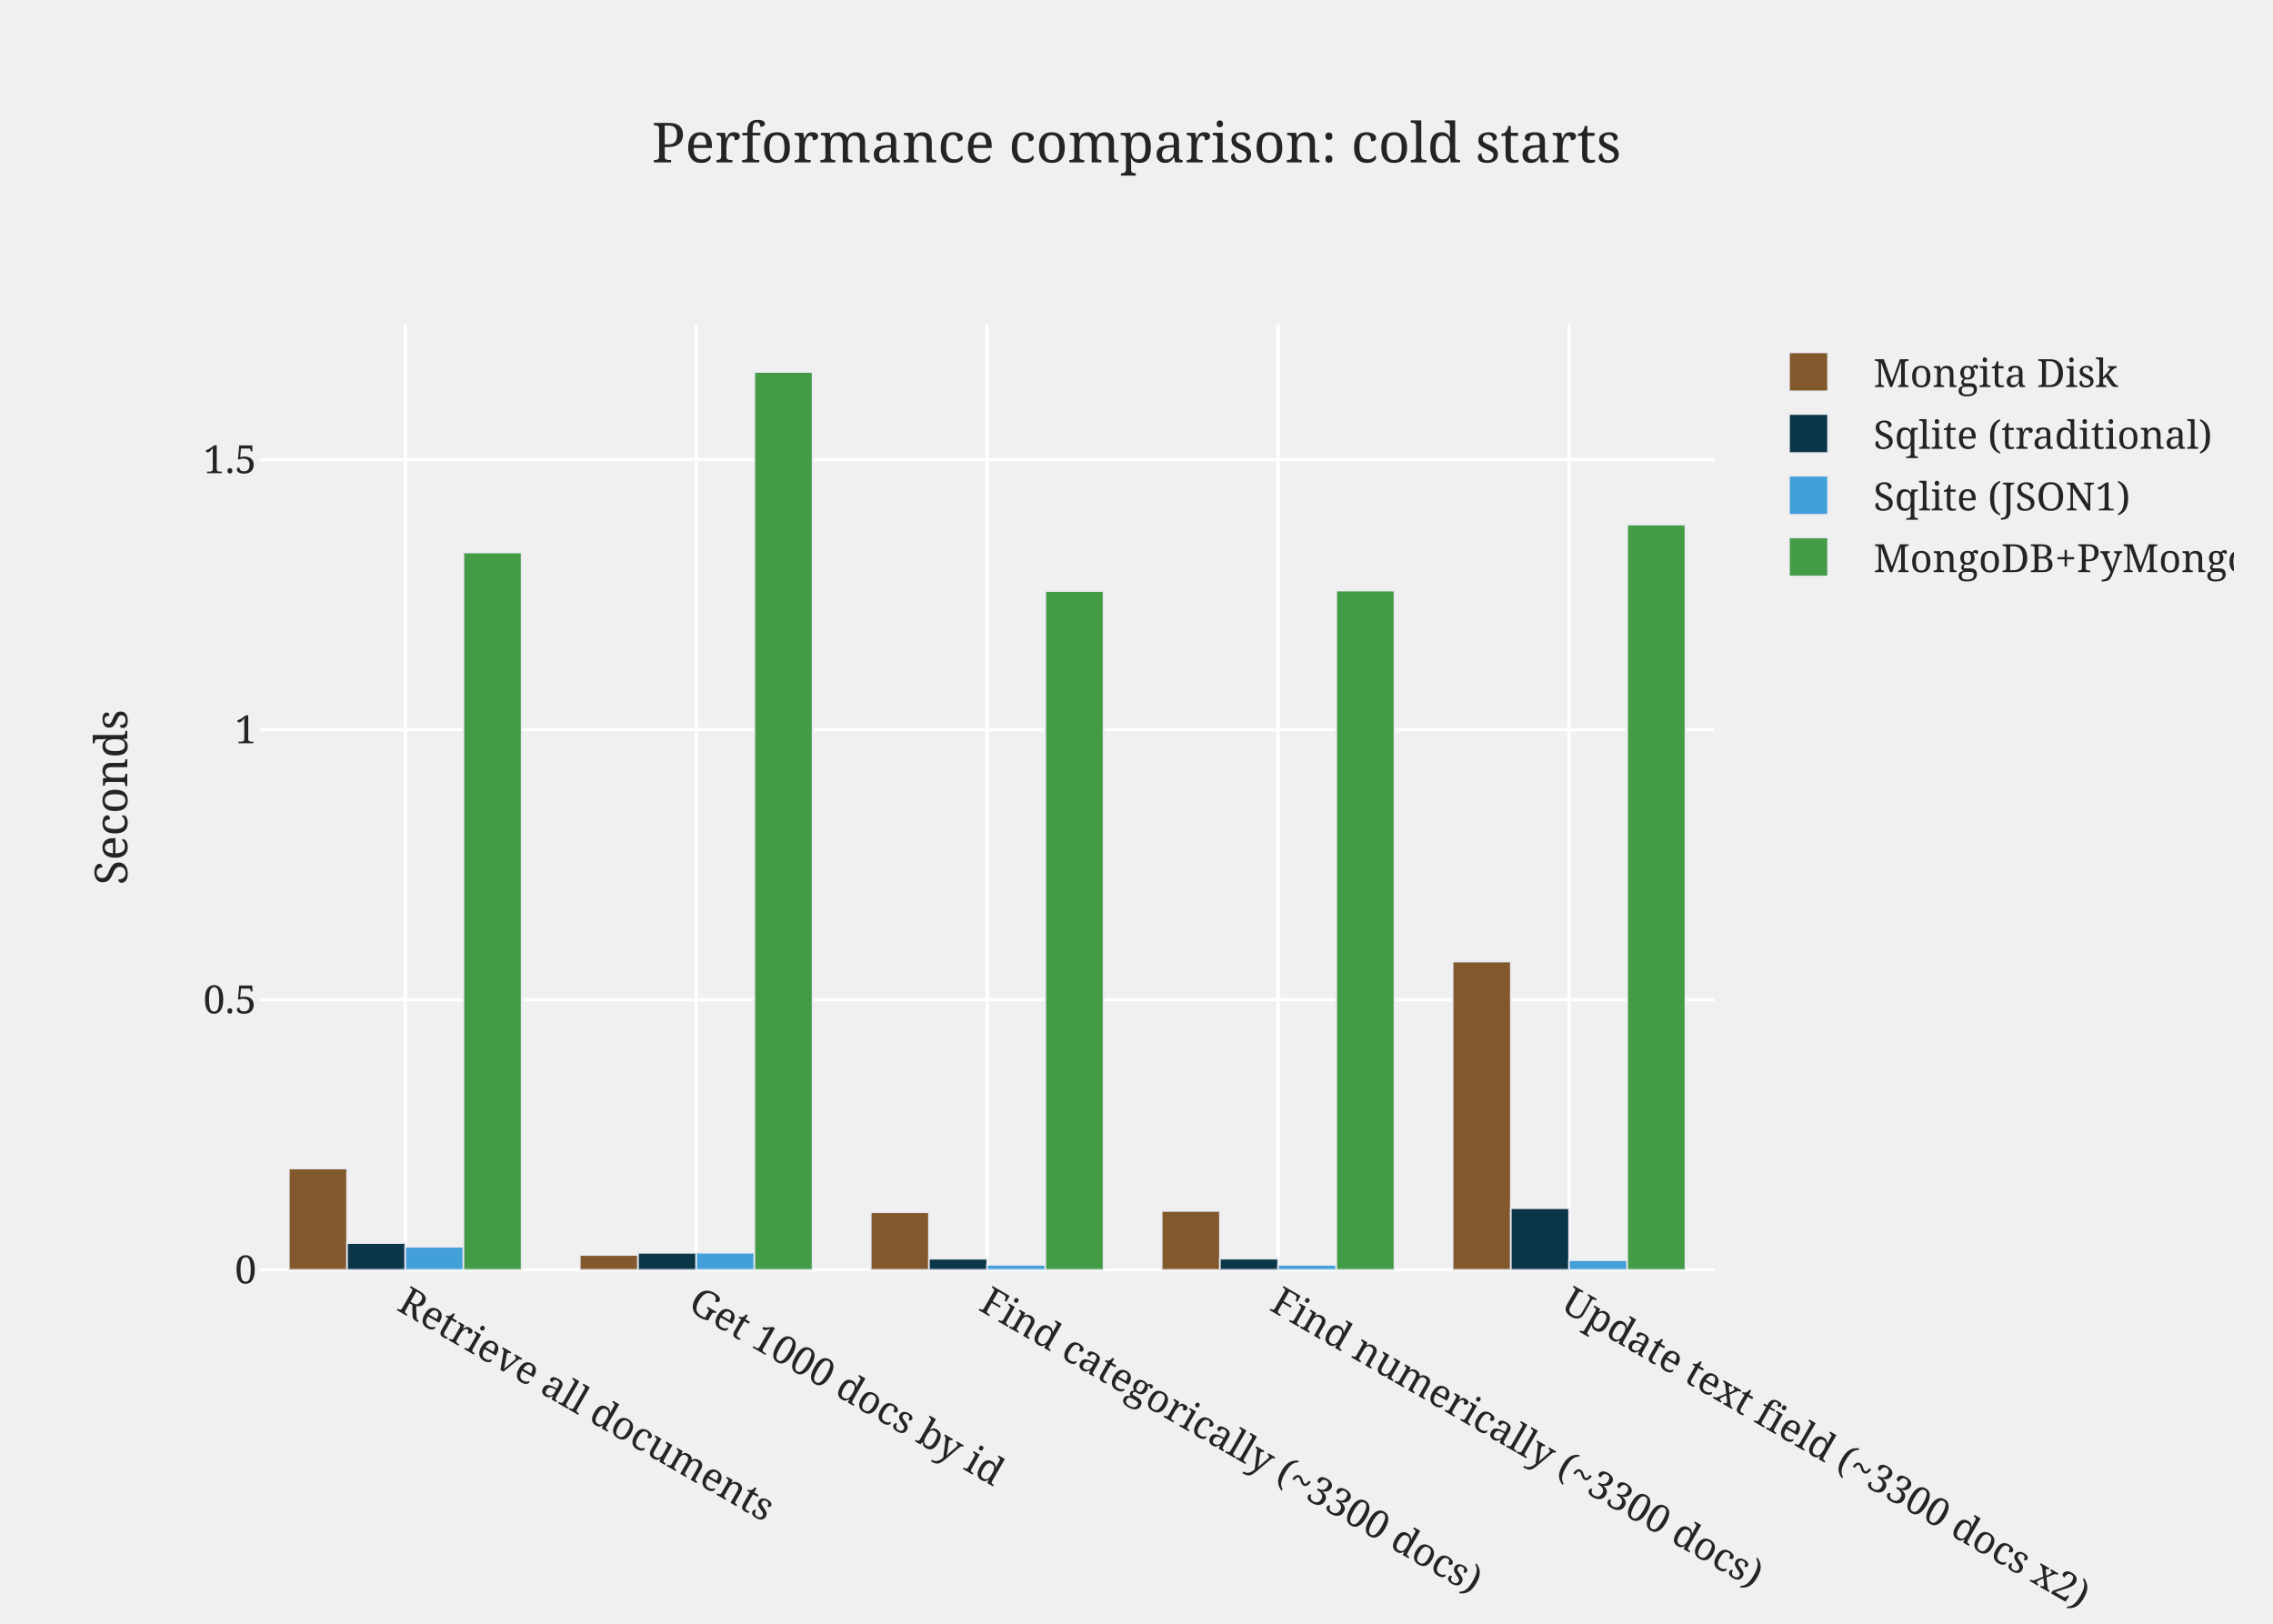
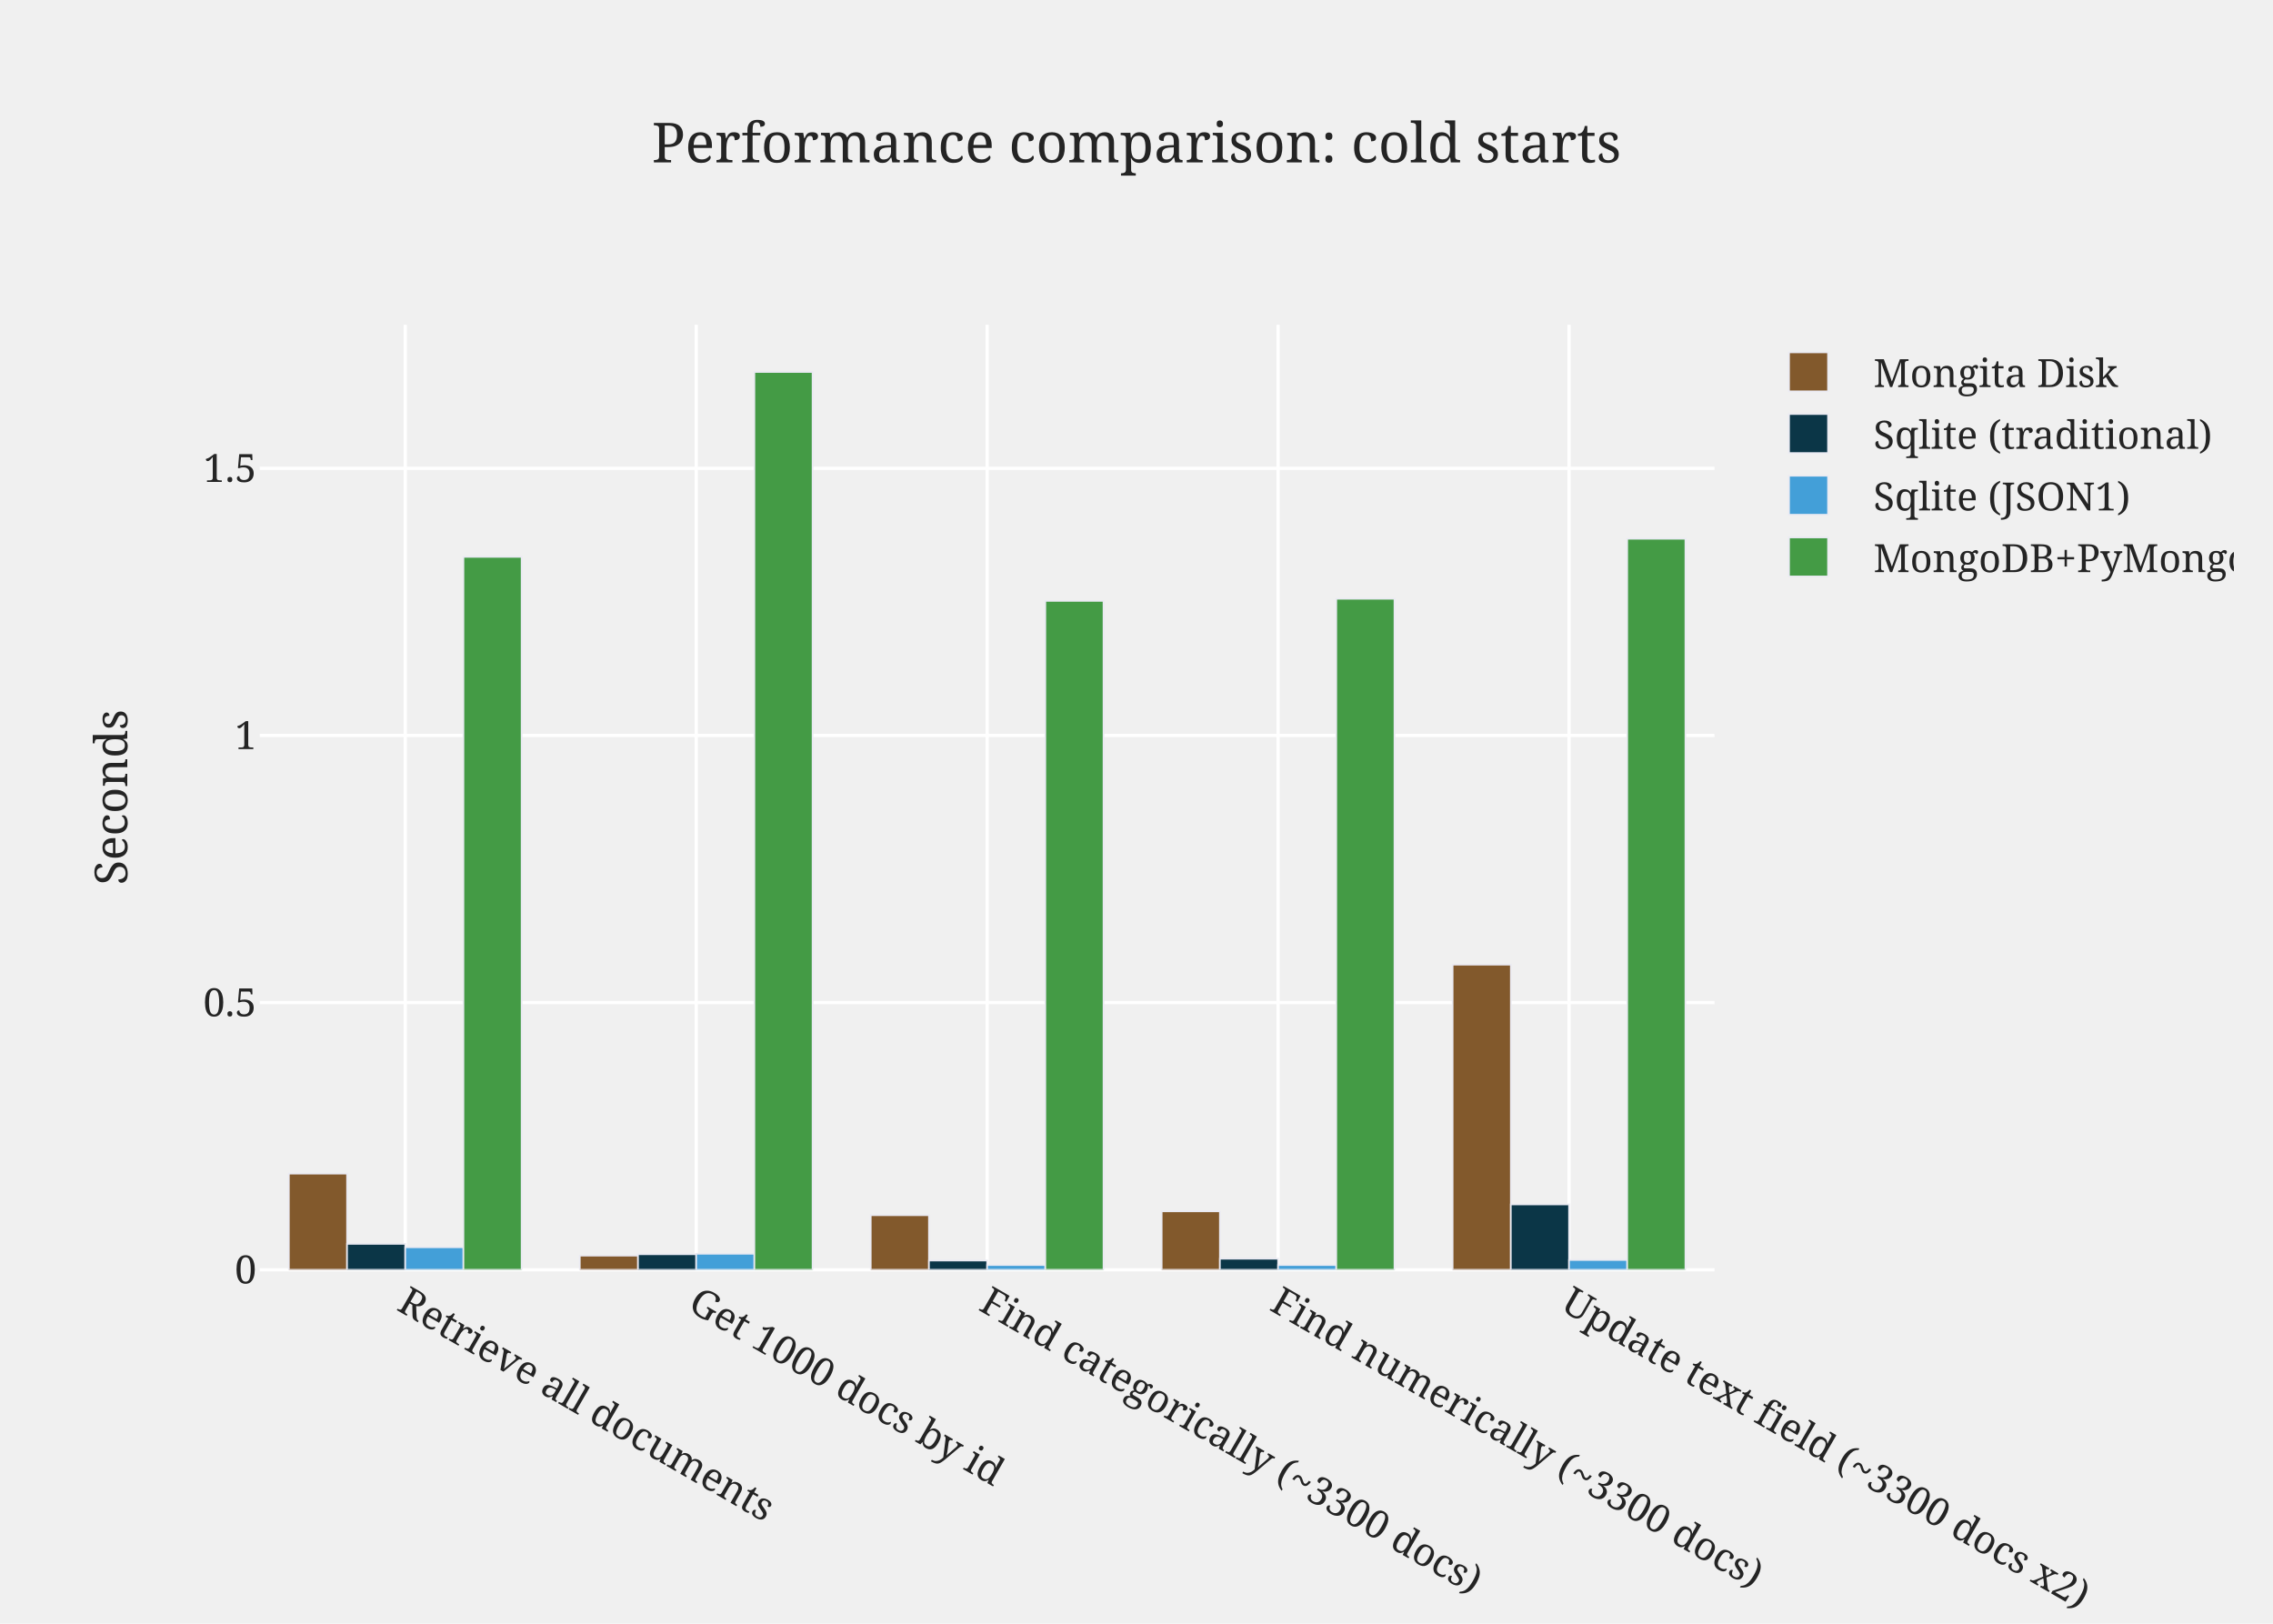
<svg xmlns="http://www.w3.org/2000/svg" class="main-svg" width="700" height="500" style="" viewBox="0 0 700 500">
  <rect x="0" y="0" width="700" height="500" style="fill: rgb(240, 240, 240); fill-opacity: 1;" />
-   <defs id="defs-7c7d19">
+   <defs id="defs-f5d117">
    <g class="clips">
-       <clipPath id="clip7c7d19xyplot" class="plotclip">
+       <clipPath id="clipf5d117xyplot" class="plotclip">
        <rect width="448" height="291" />
      </clipPath>
-       <clipPath class="axesclip" id="clip7c7d19x">
+       <clipPath class="axesclip" id="clipf5d117x">
        <rect x="80" y="0" width="448" height="500" />
      </clipPath>
-       <clipPath class="axesclip" id="clip7c7d19y">
+       <clipPath class="axesclip" id="clipf5d117y">
        <rect x="0" y="100" width="700" height="291" />
      </clipPath>
-       <clipPath class="axesclip" id="clip7c7d19xy">
+       <clipPath class="axesclip" id="clipf5d117xy">
        <rect x="80" y="100" width="448" height="291" />
      </clipPath>
    </g>
    <g class="gradients" />
  </defs>
  <g class="bglayer" />
  <g class="layer-below">
    <g class="imagelayer" />
    <g class="shapelayer" />
  </g>
  <g class="cartesianlayer">
    <g class="subplot xy">
      <g class="layer-subplot">
        <g class="shapelayer" />
        <g class="imagelayer" />
      </g>
      <g class="gridlayer">
        <g class="x">
          <path class="xgrid crisp" transform="translate(124.8,0)" d="M0,100v291" style="stroke: rgb(255, 255, 255); stroke-opacity: 1; stroke-width: 1px;" />
          <path class="xgrid crisp" transform="translate(214.4,0)" d="M0,100v291" style="stroke: rgb(255, 255, 255); stroke-opacity: 1; stroke-width: 1px;" />
          <path class="xgrid crisp" transform="translate(304,0)" d="M0,100v291" style="stroke: rgb(255, 255, 255); stroke-opacity: 1; stroke-width: 1px;" />
          <path class="xgrid crisp" transform="translate(393.6,0)" d="M0,100v291" style="stroke: rgb(255, 255, 255); stroke-opacity: 1; stroke-width: 1px;" />
          <path class="xgrid crisp" transform="translate(483.2,0)" d="M0,100v291" style="stroke: rgb(255, 255, 255); stroke-opacity: 1; stroke-width: 1px;" />
        </g>
        <g class="y">
-           <path class="ygrid crisp" transform="translate(0,307.84)" d="M80,0h448" style="stroke: rgb(255, 255, 255); stroke-opacity: 1; stroke-width: 1px;" />
-           <path class="ygrid crisp" transform="translate(0,224.68)" d="M80,0h448" style="stroke: rgb(255, 255, 255); stroke-opacity: 1; stroke-width: 1px;" />
-           <path class="ygrid crisp" transform="translate(0,141.52)" d="M80,0h448" style="stroke: rgb(255, 255, 255); stroke-opacity: 1; stroke-width: 1px;" />
+           <path class="ygrid crisp" transform="translate(0,308.74)" d="M80,0h448" style="stroke: rgb(255, 255, 255); stroke-opacity: 1; stroke-width: 1px;" />
+           <path class="ygrid crisp" transform="translate(0,226.47)" d="M80,0h448" style="stroke: rgb(255, 255, 255); stroke-opacity: 1; stroke-width: 1px;" />
+           <path class="ygrid crisp" transform="translate(0,144.21)" d="M80,0h448" style="stroke: rgb(255, 255, 255); stroke-opacity: 1; stroke-width: 1px;" />
        </g>
      </g>
      <g class="zerolinelayer">
        <path class="yzl zl crisp" transform="translate(0,391)" d="M80,0h448" style="stroke: rgb(255, 255, 255); stroke-opacity: 1; stroke-width: 1px;" />
      </g>
      <path class="xlines-below" />
      <path class="ylines-below" />
      <g class="overlines-below" />
      <g class="xaxislayer-below" />
      <g class="yaxislayer-below" />
      <g class="overaxes-below" />
-       <g class="plot" transform="translate(80,100)" clip-path="url('#clip7c7d19xyplot')">
+       <g class="plot" transform="translate(80,100)" clip-path="url('#clipf5d117xyplot')">
        <g class="barlayer mlayer">
          <g class="trace bars" style="opacity: 1;">
            <g class="points">
              <g class="point">
-                 <path d="M8.96,291V259.83H26.88V291Z" style="vector-effect: non-scaling-stroke; opacity: 1; stroke-width: 0.5px; fill: rgb(130, 89, 44); fill-opacity: 1; stroke: rgb(234, 234, 242); stroke-opacity: 1;" />
-               </g>
-               <g class="point">
-                 <path d="M98.56,291V286.45H116.48V291Z" style="vector-effect: non-scaling-stroke; opacity: 1; stroke-width: 0.5px; fill: rgb(130, 89, 44); fill-opacity: 1; stroke: rgb(234, 234, 242); stroke-opacity: 1;" />
-               </g>
-               <g class="point">
-                 <path d="M188.16,291V273.29H206.08V291Z" style="vector-effect: non-scaling-stroke; opacity: 1; stroke-width: 0.5px; fill: rgb(130, 89, 44); fill-opacity: 1; stroke: rgb(234, 234, 242); stroke-opacity: 1;" />
-               </g>
-               <g class="point">
-                 <path d="M277.76,291V272.89H295.68V291Z" style="vector-effect: non-scaling-stroke; opacity: 1; stroke-width: 0.5px; fill: rgb(130, 89, 44); fill-opacity: 1; stroke: rgb(234, 234, 242); stroke-opacity: 1;" />
-               </g>
-               <g class="point">
-                 <path d="M367.36,291V196.1H385.28V291Z" style="vector-effect: non-scaling-stroke; opacity: 1; stroke-width: 0.5px; fill: rgb(130, 89, 44); fill-opacity: 1; stroke: rgb(234, 234, 242); stroke-opacity: 1;" />
-               </g>
-             </g>
-           </g>
-           <g class="trace bars" style="opacity: 1;">
-             <g class="points">
-               <g class="point">
-                 <path d="M26.88,291V282.79H44.8V291Z" style="vector-effect: non-scaling-stroke; opacity: 1; stroke-width: 0.5px; fill: rgb(11, 54, 71); fill-opacity: 1; stroke: rgb(234, 234, 242); stroke-opacity: 1;" />
-               </g>
-               <g class="point">
-                 <path d="M116.48,291V285.8H134.4V291Z" style="vector-effect: non-scaling-stroke; opacity: 1; stroke-width: 0.5px; fill: rgb(11, 54, 71); fill-opacity: 1; stroke: rgb(234, 234, 242); stroke-opacity: 1;" />
-               </g>
-               <g class="point">
-                 <path d="M206.08,291V287.61H224V291Z" style="vector-effect: non-scaling-stroke; opacity: 1; stroke-width: 0.5px; fill: rgb(11, 54, 71); fill-opacity: 1; stroke: rgb(234, 234, 242); stroke-opacity: 1;" />
-               </g>
-               <g class="point">
-                 <path d="M295.68,291V287.58H313.6V291Z" style="vector-effect: non-scaling-stroke; opacity: 1; stroke-width: 0.5px; fill: rgb(11, 54, 71); fill-opacity: 1; stroke: rgb(234, 234, 242); stroke-opacity: 1;" />
-               </g>
-               <g class="point">
-                 <path d="M385.28,291V272.06H403.2V291Z" style="vector-effect: non-scaling-stroke; opacity: 1; stroke-width: 0.5px; fill: rgb(11, 54, 71); fill-opacity: 1; stroke: rgb(234, 234, 242); stroke-opacity: 1;" />
-               </g>
-             </g>
-           </g>
-           <g class="trace bars" style="opacity: 1;">
-             <g class="points">
-               <g class="point">
-                 <path d="M44.8,291V283.93H62.72V291Z" style="vector-effect: non-scaling-stroke; opacity: 1; stroke-width: 0.5px; fill: rgb(67, 159, 216); fill-opacity: 1; stroke: rgb(234, 234, 242); stroke-opacity: 1;" />
-               </g>
-               <g class="point">
-                 <path d="M134.4,291V285.75H152.32V291Z" style="vector-effect: non-scaling-stroke; opacity: 1; stroke-width: 0.5px; fill: rgb(67, 159, 216); fill-opacity: 1; stroke: rgb(234, 234, 242); stroke-opacity: 1;" />
-               </g>
-               <g class="point">
-                 <path d="M224,291V289.49H241.92V291Z" style="vector-effect: non-scaling-stroke; opacity: 1; stroke-width: 0.5px; fill: rgb(67, 159, 216); fill-opacity: 1; stroke: rgb(234, 234, 242); stroke-opacity: 1;" />
-               </g>
-               <g class="point">
-                 <path d="M313.6,291V289.51H331.52V291Z" style="vector-effect: non-scaling-stroke; opacity: 1; stroke-width: 0.5px; fill: rgb(67, 159, 216); fill-opacity: 1; stroke: rgb(234, 234, 242); stroke-opacity: 1;" />
-               </g>
-               <g class="point">
-                 <path d="M403.2,291V288.07H421.12V291Z" style="vector-effect: non-scaling-stroke; opacity: 1; stroke-width: 0.5px; fill: rgb(67, 159, 216); fill-opacity: 1; stroke: rgb(234, 234, 242); stroke-opacity: 1;" />
-               </g>
-             </g>
-           </g>
-           <g class="trace bars" style="opacity: 1;">
-             <g class="points">
-               <g class="point">
-                 <path d="M62.72,291V70.13H80.64V291Z" style="vector-effect: non-scaling-stroke; opacity: 1; stroke-width: 0.5px; fill: rgb(68, 155, 69); fill-opacity: 1; stroke: rgb(234, 234, 242); stroke-opacity: 1;" />
+                 <path d="M8.96,291V261.39H26.88V291Z" style="vector-effect: non-scaling-stroke; opacity: 1; stroke-width: 0.5px; fill: rgb(130, 89, 44); fill-opacity: 1; stroke: rgb(234, 234, 242); stroke-opacity: 1;" />
+               </g>
+               <g class="point">
+                 <path d="M98.56,291V286.66H116.48V291Z" style="vector-effect: non-scaling-stroke; opacity: 1; stroke-width: 0.5px; fill: rgb(130, 89, 44); fill-opacity: 1; stroke: rgb(234, 234, 242); stroke-opacity: 1;" />
+               </g>
+               <g class="point">
+                 <path d="M188.16,291V274.2H206.08V291Z" style="vector-effect: non-scaling-stroke; opacity: 1; stroke-width: 0.5px; fill: rgb(130, 89, 44); fill-opacity: 1; stroke: rgb(234, 234, 242); stroke-opacity: 1;" />
+               </g>
+               <g class="point">
+                 <path d="M277.76,291V273H295.68V291Z" style="vector-effect: non-scaling-stroke; opacity: 1; stroke-width: 0.5px; fill: rgb(130, 89, 44); fill-opacity: 1; stroke: rgb(234, 234, 242); stroke-opacity: 1;" />
+               </g>
+               <g class="point">
+                 <path d="M367.36,291V197.05H385.28V291Z" style="vector-effect: non-scaling-stroke; opacity: 1; stroke-width: 0.5px; fill: rgb(130, 89, 44); fill-opacity: 1; stroke: rgb(234, 234, 242); stroke-opacity: 1;" />
+               </g>
+             </g>
+           </g>
+           <g class="trace bars" style="opacity: 1;">
+             <g class="points">
+               <g class="point">
+                 <path d="M26.88,291V283.03H44.8V291Z" style="vector-effect: non-scaling-stroke; opacity: 1; stroke-width: 0.5px; fill: rgb(11, 54, 71); fill-opacity: 1; stroke: rgb(234, 234, 242); stroke-opacity: 1;" />
+               </g>
+               <g class="point">
+                 <path d="M116.48,291V286.22H134.4V291Z" style="vector-effect: non-scaling-stroke; opacity: 1; stroke-width: 0.5px; fill: rgb(11, 54, 71); fill-opacity: 1; stroke: rgb(234, 234, 242); stroke-opacity: 1;" />
+               </g>
+               <g class="point">
+                 <path d="M206.08,291V288.16H224V291Z" style="vector-effect: non-scaling-stroke; opacity: 1; stroke-width: 0.5px; fill: rgb(11, 54, 71); fill-opacity: 1; stroke: rgb(234, 234, 242); stroke-opacity: 1;" />
+               </g>
+               <g class="point">
+                 <path d="M295.68,291V287.6H313.6V291Z" style="vector-effect: non-scaling-stroke; opacity: 1; stroke-width: 0.5px; fill: rgb(11, 54, 71); fill-opacity: 1; stroke: rgb(234, 234, 242); stroke-opacity: 1;" />
+               </g>
+               <g class="point">
+                 <path d="M385.28,291V270.88H403.2V291Z" style="vector-effect: non-scaling-stroke; opacity: 1; stroke-width: 0.5px; fill: rgb(11, 54, 71); fill-opacity: 1; stroke: rgb(234, 234, 242); stroke-opacity: 1;" />
+               </g>
+             </g>
+           </g>
+           <g class="trace bars" style="opacity: 1;">
+             <g class="points">
+               <g class="point">
+                 <path d="M44.8,291V284.07H62.72V291Z" style="vector-effect: non-scaling-stroke; opacity: 1; stroke-width: 0.5px; fill: rgb(67, 159, 216); fill-opacity: 1; stroke: rgb(234, 234, 242); stroke-opacity: 1;" />
+               </g>
+               <g class="point">
+                 <path d="M134.4,291V286.07H152.32V291Z" style="vector-effect: non-scaling-stroke; opacity: 1; stroke-width: 0.5px; fill: rgb(67, 159, 216); fill-opacity: 1; stroke: rgb(234, 234, 242); stroke-opacity: 1;" />
+               </g>
+               <g class="point">
+                 <path d="M224,291V289.54H241.92V291Z" style="vector-effect: non-scaling-stroke; opacity: 1; stroke-width: 0.5px; fill: rgb(67, 159, 216); fill-opacity: 1; stroke: rgb(234, 234, 242); stroke-opacity: 1;" />
+               </g>
+               <g class="point">
+                 <path d="M313.6,291V289.55H331.52V291Z" style="vector-effect: non-scaling-stroke; opacity: 1; stroke-width: 0.5px; fill: rgb(67, 159, 216); fill-opacity: 1; stroke: rgb(234, 234, 242); stroke-opacity: 1;" />
+               </g>
+               <g class="point">
+                 <path d="M403.2,291V287.99H421.12V291Z" style="vector-effect: non-scaling-stroke; opacity: 1; stroke-width: 0.5px; fill: rgb(67, 159, 216); fill-opacity: 1; stroke: rgb(234, 234, 242); stroke-opacity: 1;" />
+               </g>
+             </g>
+           </g>
+           <g class="trace bars" style="opacity: 1;">
+             <g class="points">
+               <g class="point">
+                 <path d="M62.72,291V71.48H80.64V291Z" style="vector-effect: non-scaling-stroke; opacity: 1; stroke-width: 0.5px; fill: rgb(68, 155, 69); fill-opacity: 1; stroke: rgb(234, 234, 242); stroke-opacity: 1;" />
              </g>
              <g class="point">
                <path d="M152.32,291V14.55H170.24V291Z" style="vector-effect: non-scaling-stroke; opacity: 1; stroke-width: 0.5px; fill: rgb(68, 155, 69); fill-opacity: 1; stroke: rgb(234, 234, 242); stroke-opacity: 1;" />
              </g>
              <g class="point">
-                 <path d="M241.92,291V82.01H259.84V291Z" style="vector-effect: non-scaling-stroke; opacity: 1; stroke-width: 0.5px; fill: rgb(68, 155, 69); fill-opacity: 1; stroke: rgb(234, 234, 242); stroke-opacity: 1;" />
-               </g>
-               <g class="point">
-                 <path d="M331.52,291V81.87H349.44V291Z" style="vector-effect: non-scaling-stroke; opacity: 1; stroke-width: 0.5px; fill: rgb(68, 155, 69); fill-opacity: 1; stroke: rgb(234, 234, 242); stroke-opacity: 1;" />
-               </g>
-               <g class="point">
-                 <path d="M421.12,291V61.55H439.04V291Z" style="vector-effect: non-scaling-stroke; opacity: 1; stroke-width: 0.5px; fill: rgb(68, 155, 69); fill-opacity: 1; stroke: rgb(234, 234, 242); stroke-opacity: 1;" />
+                 <path d="M241.92,291V85.04H259.84V291Z" style="vector-effect: non-scaling-stroke; opacity: 1; stroke-width: 0.5px; fill: rgb(68, 155, 69); fill-opacity: 1; stroke: rgb(234, 234, 242); stroke-opacity: 1;" />
+               </g>
+               <g class="point">
+                 <path d="M331.52,291V84.39H349.44V291Z" style="vector-effect: non-scaling-stroke; opacity: 1; stroke-width: 0.5px; fill: rgb(68, 155, 69); fill-opacity: 1; stroke: rgb(234, 234, 242); stroke-opacity: 1;" />
+               </g>
+               <g class="point">
+                 <path d="M421.12,291V65.91H439.04V291Z" style="vector-effect: non-scaling-stroke; opacity: 1; stroke-width: 0.5px; fill: rgb(68, 155, 69); fill-opacity: 1; stroke: rgb(234, 234, 242); stroke-opacity: 1;" />
              </g>
            </g>
          </g>
        </g>
      </g>
      <g class="overplot" />
      <path class="xlines-above crisp" d="M0,0" style="fill: none;" />
      <path class="ylines-above crisp" d="M0,0" style="fill: none;" />
      <g class="overlines-above" />
      <g class="xaxislayer-above">
        <g class="xtick">
          <text text-anchor="start" x="0" y="404" transform="translate(124.8,0) rotate(30,0,398)" style="font-family: Garamond; font-size: 12px; fill: rgb(36, 36, 36); fill-opacity: 1; white-space: pre;">Retrieve all documents </text>
        </g>
        <g class="xtick">
          <text text-anchor="start" x="0" y="404" transform="translate(214.4,0) rotate(30,0,398)" style="font-family: Garamond; font-size: 12px; fill: rgb(36, 36, 36); fill-opacity: 1; white-space: pre;">Get 1000 docs by id </text>
        </g>
        <g class="xtick">
          <text text-anchor="start" x="0" y="404" transform="translate(304,0) rotate(30,0,398)" style="font-family: Garamond; font-size: 12px; fill: rgb(36, 36, 36); fill-opacity: 1; white-space: pre;">Find categorically (~3300 docs) </text>
        </g>
        <g class="xtick">
          <text text-anchor="start" x="0" y="404" transform="translate(393.6,0) rotate(30,0,398)" style="font-family: Garamond; font-size: 12px; fill: rgb(36, 36, 36); fill-opacity: 1; white-space: pre;">Find numerically (~3300 docs) </text>
        </g>
        <g class="xtick">
          <text text-anchor="start" x="0" y="404" transform="translate(483.2,0) rotate(30,0,398)" style="font-family: Garamond; font-size: 12px; fill: rgb(36, 36, 36); fill-opacity: 1; white-space: pre;">Update text field (~3300 docs x2) </text>
        </g>
      </g>
      <g class="yaxislayer-above">
        <g class="ytick">
          <text text-anchor="end" x="79" y="4.2" transform="translate(0,391)" style="font-family: Garamond; font-size: 12px; fill: rgb(36, 36, 36); fill-opacity: 1; white-space: pre;">0</text>
        </g>
        <g class="ytick">
-           <text text-anchor="end" x="79" y="4.2" transform="translate(0,307.84)" style="font-family: Garamond; font-size: 12px; fill: rgb(36, 36, 36); fill-opacity: 1; white-space: pre;">0.5</text>
-         </g>
-         <g class="ytick">
-           <text text-anchor="end" x="79" y="4.2" transform="translate(0,224.68)" style="font-family: Garamond; font-size: 12px; fill: rgb(36, 36, 36); fill-opacity: 1; white-space: pre;">1</text>
-         </g>
-         <g class="ytick">
-           <text text-anchor="end" x="79" y="4.2" transform="translate(0,141.52)" style="font-family: Garamond; font-size: 12px; fill: rgb(36, 36, 36); fill-opacity: 1; white-space: pre;">1.5</text>
+           <text text-anchor="end" x="79" y="4.2" transform="translate(0,308.74)" style="font-family: Garamond; font-size: 12px; fill: rgb(36, 36, 36); fill-opacity: 1; white-space: pre;">0.5</text>
+         </g>
+         <g class="ytick">
+           <text text-anchor="end" x="79" y="4.2" transform="translate(0,226.47)" style="font-family: Garamond; font-size: 12px; fill: rgb(36, 36, 36); fill-opacity: 1; white-space: pre;">1</text>
+         </g>
+         <g class="ytick">
+           <text text-anchor="end" x="79" y="4.2" transform="translate(0,144.21)" style="font-family: Garamond; font-size: 12px; fill: rgb(36, 36, 36); fill-opacity: 1; white-space: pre;">1.5</text>
        </g>
      </g>
      <g class="overaxes-above" />
    </g>
  </g>
  <g class="polarlayer" />
  <g class="ternarylayer" />
  <g class="geolayer" />
  <g class="funnelarealayer" />
  <g class="pielayer" />
  <g class="treemaplayer" />
  <g class="sunburstlayer" />
  <g class="glimages" />
-   <defs id="topdefs-7c7d19">
+   <defs id="topdefs-f5d117">
    <g class="clips" />
-     <clipPath id="legend7c7d19">
+     <clipPath id="legendf5d117">
      <rect width="151" height="86" x="0" y="0" />
    </clipPath>
  </defs>
  <g class="layer-above">
    <g class="imagelayer" />
    <g class="shapelayer" />
  </g>
  <g class="infolayer">
    <g class="legend" pointer-events="all" transform="translate(536.96,100)">
      <rect class="bg" shape-rendering="crispEdges" width="151" height="86" x="0" y="0" style="stroke: rgb(68, 68, 68); stroke-opacity: 1; fill: rgb(240, 240, 240); fill-opacity: 1; stroke-width: 0px;" />
-       <g class="scrollbox" transform="" clip-path="url('#legend7c7d19')">
+       <g class="scrollbox" transform="" clip-path="url('#legendf5d117')">
        <g class="groups">
          <g class="traces" transform="translate(0,14.5)" style="opacity: 1;">
            <text class="legendtext" text-anchor="start" x="40" y="4.68" style="font-family: Garamond; font-size: 12px; fill: rgb(36, 36, 36); fill-opacity: 1; white-space: pre;">Mongita Disk</text>
            <g class="layers" style="opacity: 1;">
              <g class="legendfill" />
              <g class="legendlines" />
              <g class="legendsymbols">
                <g class="legendpoints">
                  <path class="legendundefined" d="M6,6H-6V-6H6Z" transform="translate(20,0)" style="stroke-width: 0.5px; fill: rgb(130, 89, 44); fill-opacity: 1; stroke: rgb(234, 234, 242); stroke-opacity: 1;" />
                </g>
              </g>
            </g>
            <rect class="legendtoggle" x="0" y="-9.5" width="145.453" height="19" style="fill: rgb(0, 0, 0); fill-opacity: 0;" />
          </g>
          <g class="traces" transform="translate(0,33.5)" style="opacity: 1;">
            <text class="legendtext" text-anchor="start" x="40" y="4.68" style="font-family: Garamond; font-size: 12px; fill: rgb(36, 36, 36); fill-opacity: 1; white-space: pre;">Sqlite (traditional)</text>
            <g class="layers" style="opacity: 1;">
              <g class="legendfill" />
              <g class="legendlines" />
              <g class="legendsymbols">
                <g class="legendpoints">
                  <path class="legendundefined" d="M6,6H-6V-6H6Z" transform="translate(20,0)" style="stroke-width: 0.5px; fill: rgb(11, 54, 71); fill-opacity: 1; stroke: rgb(234, 234, 242); stroke-opacity: 1;" />
                </g>
              </g>
            </g>
            <rect class="legendtoggle" x="0" y="-9.5" width="145.453" height="19" style="fill: rgb(0, 0, 0); fill-opacity: 0;" />
          </g>
          <g class="traces" transform="translate(0,52.5)" style="opacity: 1;">
            <text class="legendtext" text-anchor="start" x="40" y="4.68" style="font-family: Garamond; font-size: 12px; fill: rgb(36, 36, 36); fill-opacity: 1; white-space: pre;">Sqlite (JSON1)</text>
            <g class="layers" style="opacity: 1;">
              <g class="legendfill" />
              <g class="legendlines" />
              <g class="legendsymbols">
                <g class="legendpoints">
                  <path class="legendundefined" d="M6,6H-6V-6H6Z" transform="translate(20,0)" style="stroke-width: 0.5px; fill: rgb(67, 159, 216); fill-opacity: 1; stroke: rgb(234, 234, 242); stroke-opacity: 1;" />
                </g>
              </g>
            </g>
            <rect class="legendtoggle" x="0" y="-9.5" width="145.453" height="19" style="fill: rgb(0, 0, 0); fill-opacity: 0;" />
          </g>
          <g class="traces" transform="translate(0,71.5)" style="opacity: 1;">
            <text class="legendtext" text-anchor="start" x="40" y="4.68" style="font-family: Garamond; font-size: 12px; fill: rgb(36, 36, 36); fill-opacity: 1; white-space: pre;">MongoDB+PyMongo</text>
            <g class="layers" style="opacity: 1;">
              <g class="legendfill" />
              <g class="legendlines" />
              <g class="legendsymbols">
                <g class="legendpoints">
                  <path class="legendundefined" d="M6,6H-6V-6H6Z" transform="translate(20,0)" style="stroke-width: 0.5px; fill: rgb(68, 155, 69); fill-opacity: 1; stroke: rgb(234, 234, 242); stroke-opacity: 1;" />
                </g>
              </g>
            </g>
            <rect class="legendtoggle" x="0" y="-9.5" width="145.453" height="19" style="fill: rgb(0, 0, 0); fill-opacity: 0;" />
          </g>
        </g>
      </g>
      <rect class="scrollbar" rx="20" ry="3" width="0" height="0" x="0" y="0" style="fill: rgb(128, 139, 164); fill-opacity: 1;" />
    </g>
    <g class="g-gtitle">
      <text class="gtitle" x="350" y="50" text-anchor="middle" dy="0em" style="font-family: Garamond; font-size: 17px; fill: rgb(36, 36, 36); opacity: 1; font-weight: normal; white-space: pre;">Performance comparison: cold starts</text>
    </g>
    <g class="g-xtitle" />
    <g class="g-ytitle">
      <text class="ytitle" transform="rotate(-90,39.2,245.5)" x="39.2" y="245.5" text-anchor="middle" style="font-family: Garamond; font-size: 14px; fill: rgb(36, 36, 36); opacity: 1; font-weight: normal; white-space: pre;">Seconds</text>
    </g>
  </g>
</svg>
